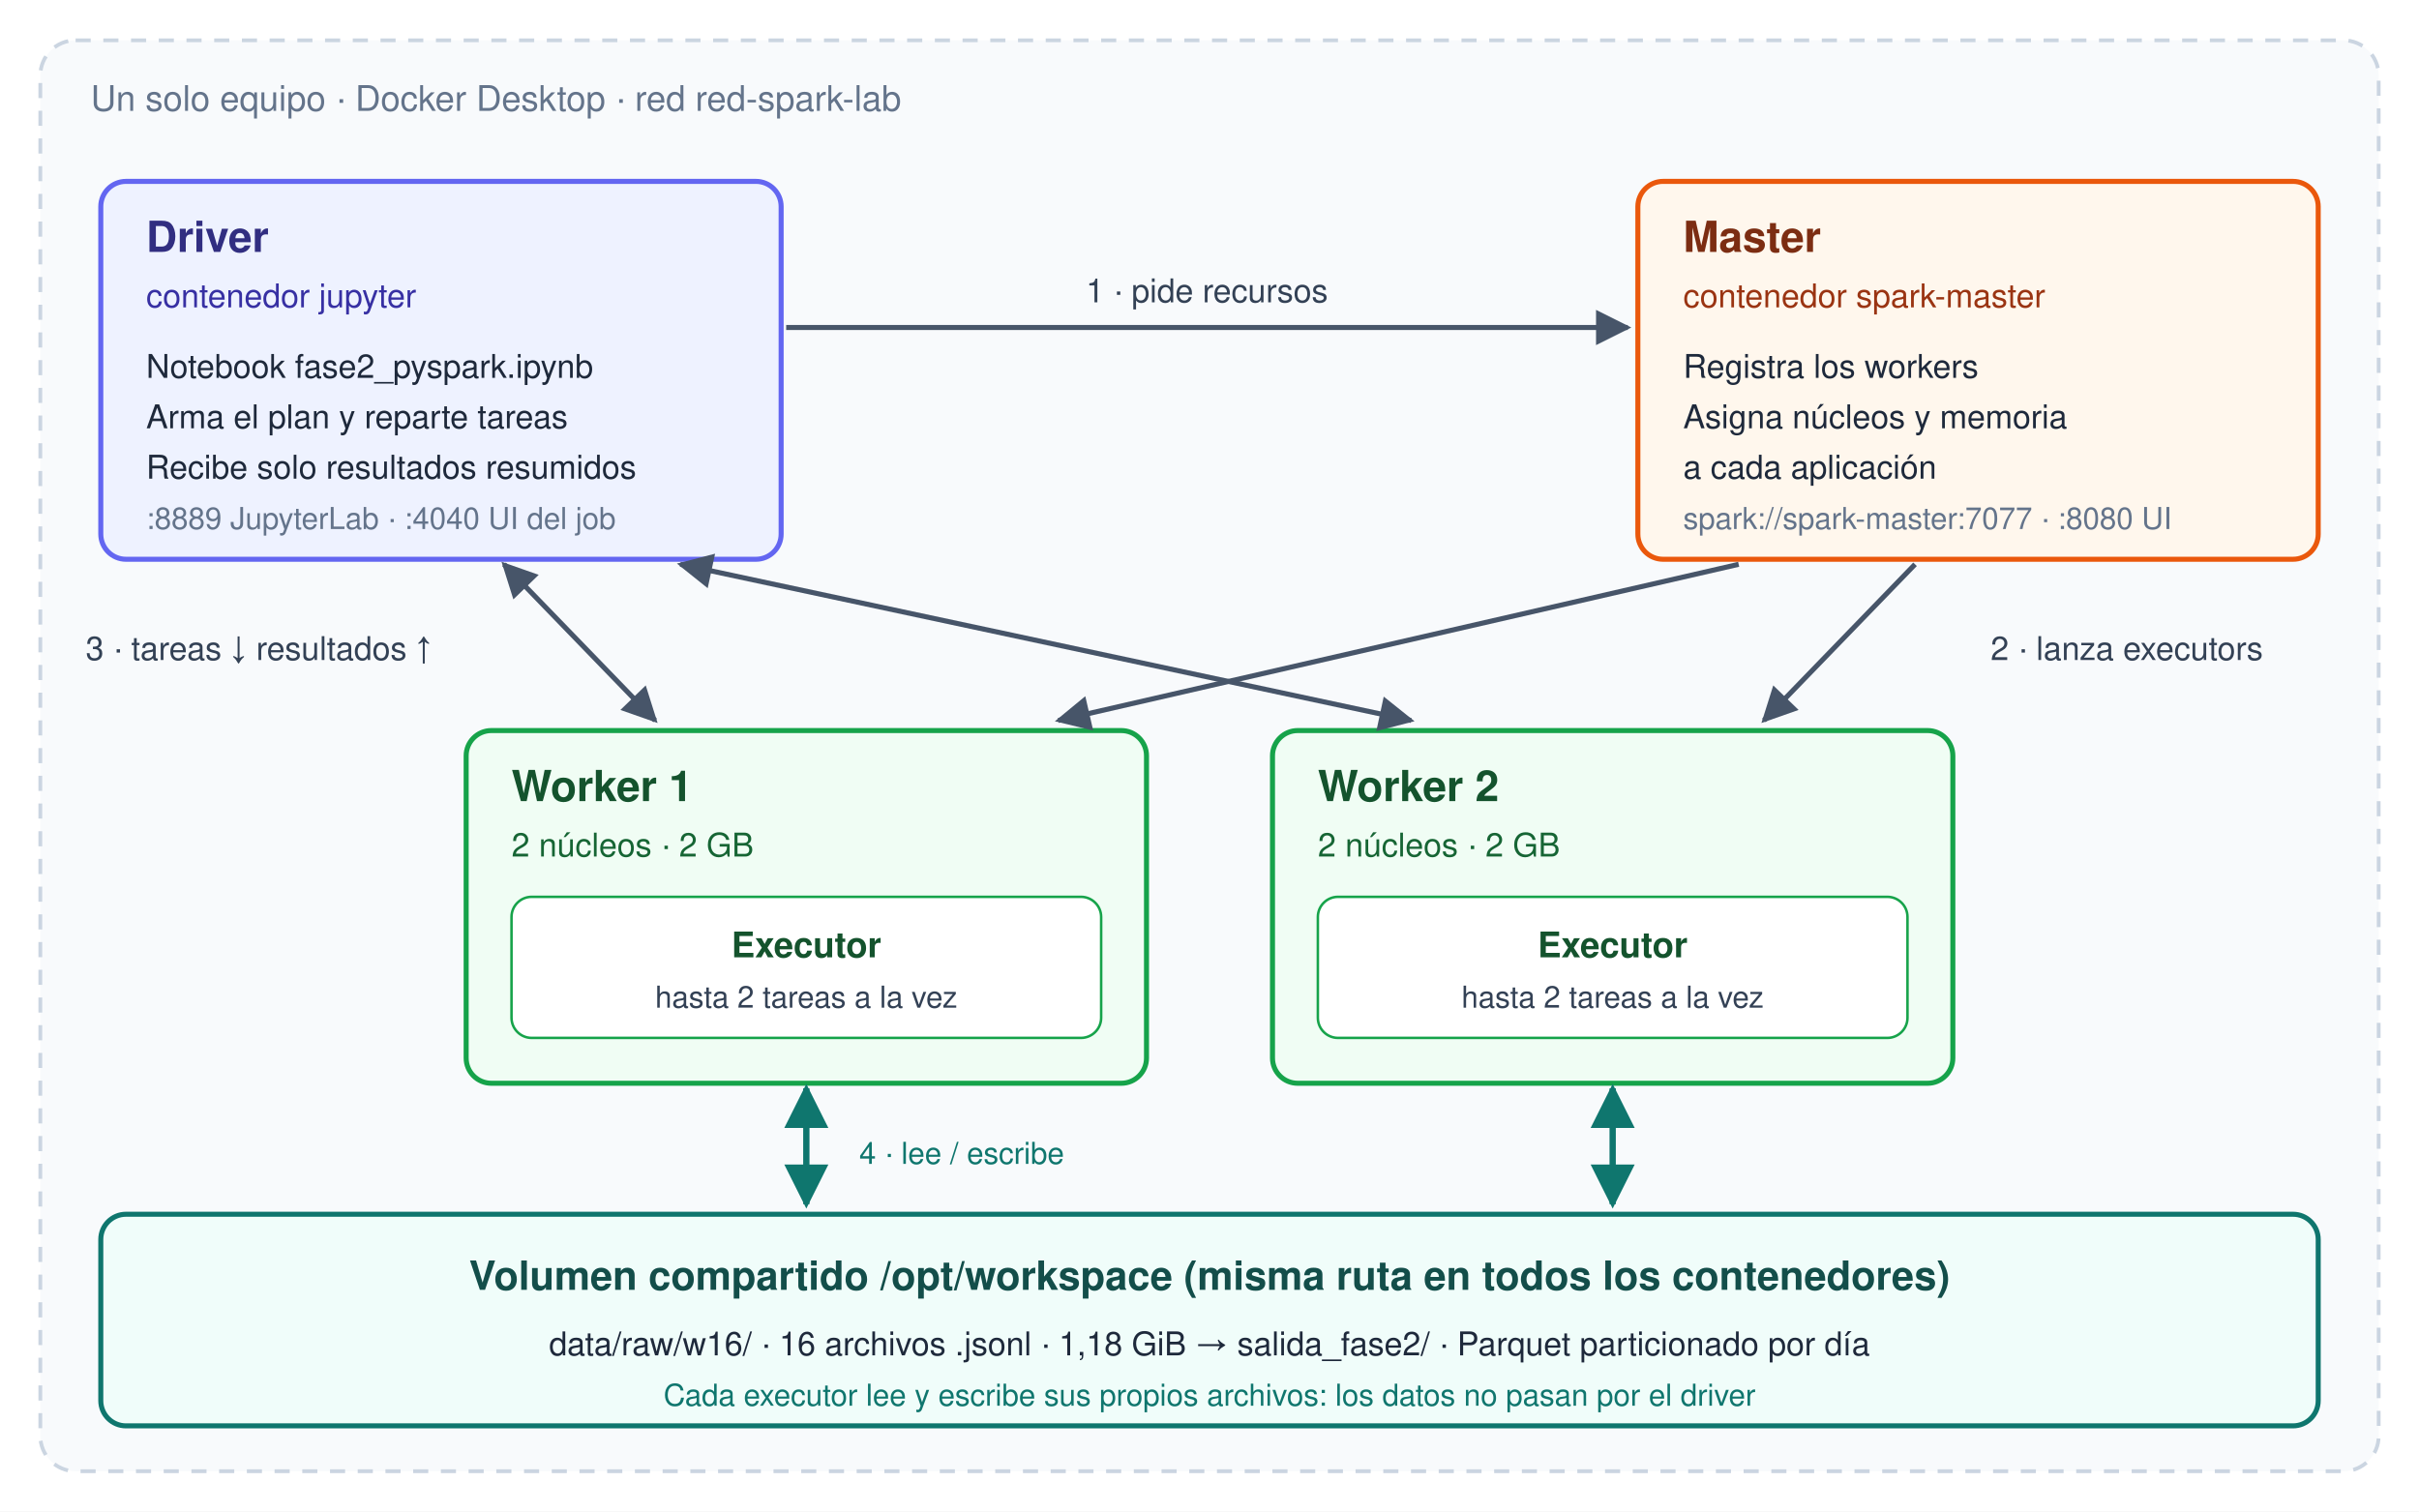
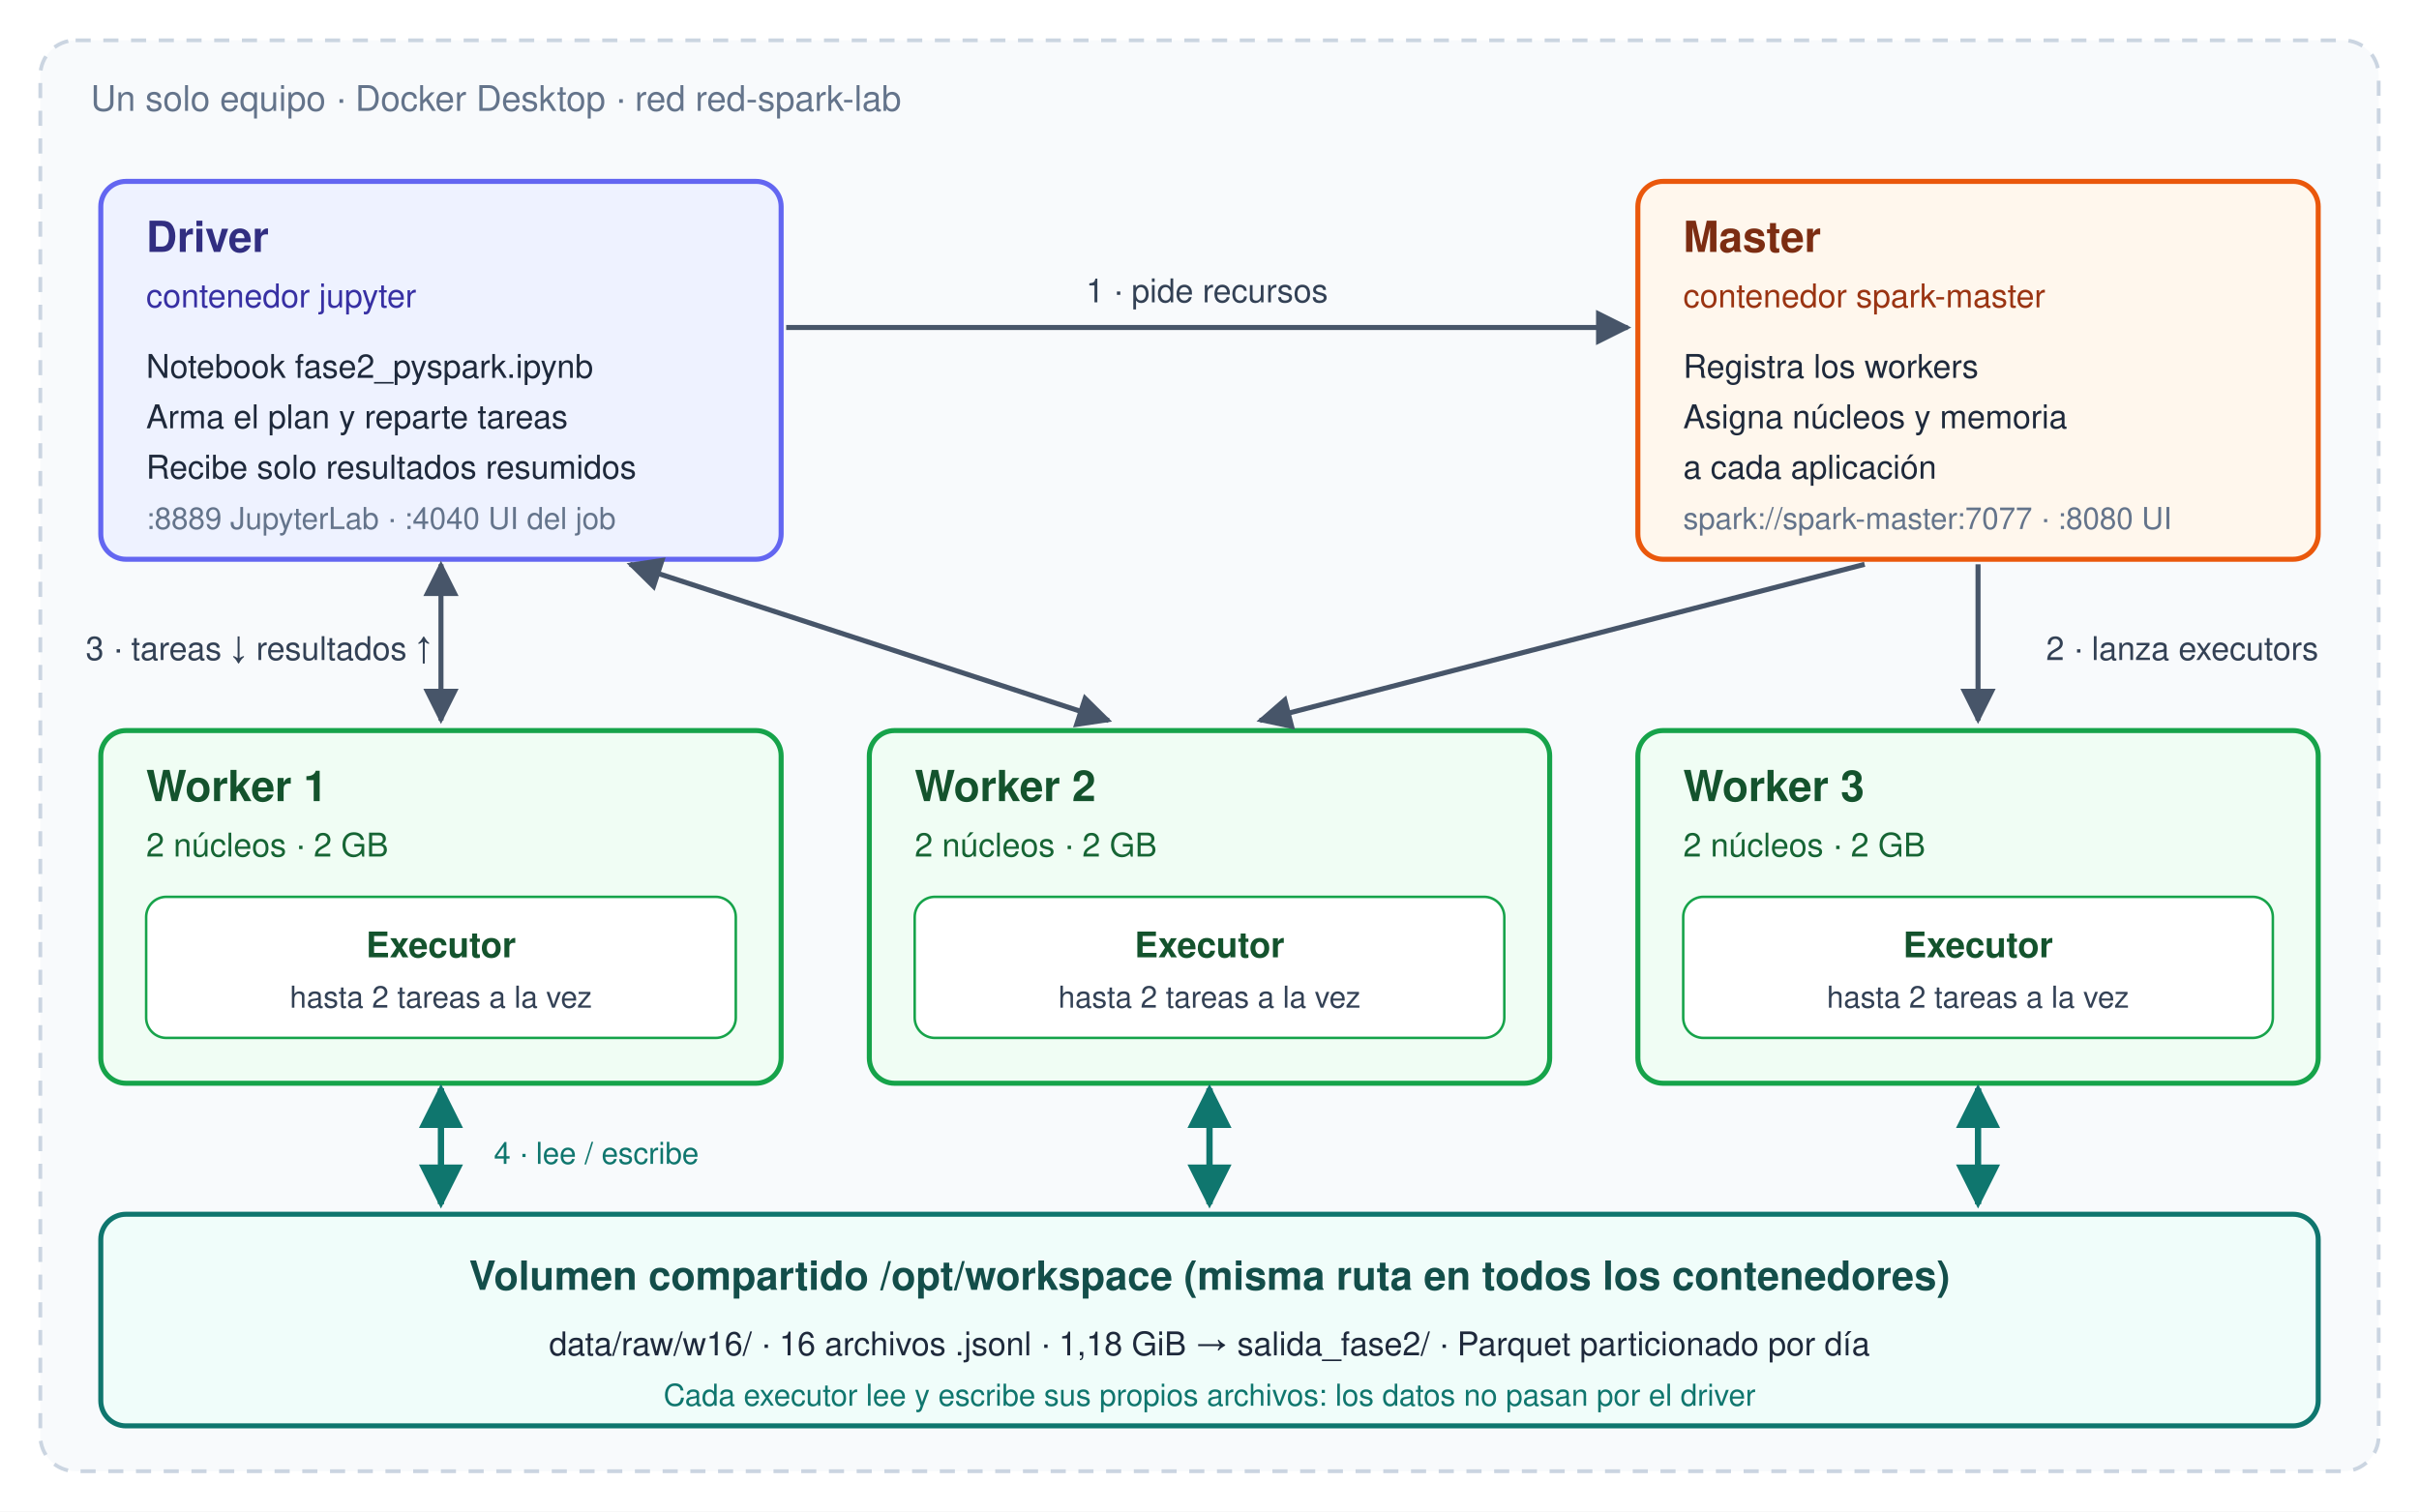
<svg xmlns="http://www.w3.org/2000/svg" viewBox="0 0 960 600" font-family="Segoe UI, Helvetica, Arial, sans-serif">
  <defs>
    <marker id="flecha" viewBox="0 0 10 10" refX="9" refY="5" markerWidth="7" markerHeight="7" orient="auto-start-reverse">
      <path d="M0,0 L10,5 L0,10 z" fill="#475569" />
    </marker>
    <marker id="flecha-datos" viewBox="0 0 10 10" refX="9" refY="5" markerWidth="7" markerHeight="7" orient="auto-start-reverse">
      <path d="M0,0 L10,5 L0,10 z" fill="#0f766e" />
    </marker>
  </defs>
  <rect width="960" height="600" fill="#ffffff" />
  <rect x="16" y="16" width="928" height="568" rx="14" fill="#f8fafc" stroke="#cbd5e1" stroke-width="1.5" stroke-dasharray="6 5" />
  <text x="36" y="44" font-size="14" fill="#64748b">Un solo equipo · Docker Desktop · red red-spark-lab</text>
  <rect x="40" y="72" width="270" height="150" rx="10" fill="#eef2ff" stroke="#6366f1" stroke-width="2" />
  <text x="58" y="100" font-size="17" font-weight="700" fill="#312e81">Driver</text>
  <text x="58" y="122" font-size="13" fill="#3730a3">contenedor jupyter</text>
  <text x="58" y="150" font-size="13" fill="#1e293b">Notebook fase2_pyspark.ipynb</text>
  <text x="58" y="170" font-size="13" fill="#1e293b">Arma el plan y reparte tareas</text>
  <text x="58" y="190" font-size="13" fill="#1e293b">Recibe solo resultados resumidos</text>
  <text x="58" y="210" font-size="12" fill="#64748b">:8889 JupyterLab · :4040 UI del job</text>
  <rect x="650" y="72" width="270" height="150" rx="10" fill="#fff7ed" stroke="#ea580c" stroke-width="2" />
  <text x="668" y="100" font-size="17" font-weight="700" fill="#7c2d12">Master</text>
  <text x="668" y="122" font-size="13" fill="#9a3412">contenedor spark-master</text>
  <text x="668" y="150" font-size="13" fill="#1e293b">Registra los workers</text>
  <text x="668" y="170" font-size="13" fill="#1e293b">Asigna núcleos y memoria</text>
  <text x="668" y="190" font-size="13" fill="#1e293b">a cada aplicación</text>
  <text x="668" y="210" font-size="12" fill="#64748b">spark://spark-master:7077 · :8080 UI</text>
  <line x1="312" y1="130" x2="646" y2="130" stroke="#475569" stroke-width="2" marker-end="url(#flecha)" />
  <text x="479" y="120" font-size="13" fill="#334155" text-anchor="middle">1 · pide recursos</text>
  <g>
-     <rect x="185" y="290" width="270" height="140" rx="10" fill="#f0fdf4" stroke="#16a34a" stroke-width="2" />
-     <text x="203" y="318" font-size="17" font-weight="700" fill="#14532d">Worker 1</text>
-     <text x="203" y="340" font-size="13" fill="#166534">2 núcleos · 2 GB</text>
-     <rect x="203" y="356" width="234" height="56" rx="8" fill="#ffffff" stroke="#16a34a" />
-     <text x="320" y="380" font-size="14" font-weight="600" fill="#14532d" text-anchor="middle">Executor</text>
-     <text x="320" y="400" font-size="12" fill="#334155" text-anchor="middle">hasta 2 tareas a la vez</text>
+     <rect x="40" y="290" width="270" height="140" rx="10" fill="#f0fdf4" stroke="#16a34a" stroke-width="2" />
+     <text x="58" y="318" font-size="17" font-weight="700" fill="#14532d">Worker 1</text>
+     <text x="58" y="340" font-size="13" fill="#166534">2 núcleos · 2 GB</text>
+     <rect x="58" y="356" width="234" height="56" rx="8" fill="#ffffff" stroke="#16a34a" />
+     <text x="175" y="380" font-size="14" font-weight="600" fill="#14532d" text-anchor="middle">Executor</text>
+     <text x="175" y="400" font-size="12" fill="#334155" text-anchor="middle">hasta 2 tareas a la vez</text>
  </g>
  <g>
-     <rect x="505" y="290" width="270" height="140" rx="10" fill="#f0fdf4" stroke="#16a34a" stroke-width="2" />
-     <text x="523" y="318" font-size="17" font-weight="700" fill="#14532d">Worker 2</text>
-     <text x="523" y="340" font-size="13" fill="#166534">2 núcleos · 2 GB</text>
-     <rect x="523" y="356" width="234" height="56" rx="8" fill="#ffffff" stroke="#16a34a" />
-     <text x="640" y="380" font-size="14" font-weight="600" fill="#14532d" text-anchor="middle">Executor</text>
-     <text x="640" y="400" font-size="12" fill="#334155" text-anchor="middle">hasta 2 tareas a la vez</text>
+     <rect x="345" y="290" width="270" height="140" rx="10" fill="#f0fdf4" stroke="#16a34a" stroke-width="2" />
+     <text x="363" y="318" font-size="17" font-weight="700" fill="#14532d">Worker 2</text>
+     <text x="363" y="340" font-size="13" fill="#166534">2 núcleos · 2 GB</text>
+     <rect x="363" y="356" width="234" height="56" rx="8" fill="#ffffff" stroke="#16a34a" />
+     <text x="480" y="380" font-size="14" font-weight="600" fill="#14532d" text-anchor="middle">Executor</text>
+     <text x="480" y="400" font-size="12" fill="#334155" text-anchor="middle">hasta 2 tareas a la vez</text>
  </g>
-   <line x1="760" y1="224" x2="700" y2="286" stroke="#475569" stroke-width="2" marker-end="url(#flecha)" />
-   <line x1="690" y1="224" x2="420" y2="286" stroke="#475569" stroke-width="2" marker-end="url(#flecha)" />
-   <text x="790" y="262" font-size="13" fill="#334155">2 · lanza executors</text>
-   <line x1="200" y1="224" x2="260" y2="286" stroke="#475569" stroke-width="2" marker-start="url(#flecha)" marker-end="url(#flecha)" />
-   <line x1="270" y1="224" x2="560" y2="286" stroke="#475569" stroke-width="2" marker-start="url(#flecha)" marker-end="url(#flecha)" />
+   <g>
+     <rect x="650" y="290" width="270" height="140" rx="10" fill="#f0fdf4" stroke="#16a34a" stroke-width="2" />
+     <text x="668" y="318" font-size="17" font-weight="700" fill="#14532d">Worker 3</text>
+     <text x="668" y="340" font-size="13" fill="#166534">2 núcleos · 2 GB</text>
+     <rect x="668" y="356" width="234" height="56" rx="8" fill="#ffffff" stroke="#16a34a" />
+     <text x="785" y="380" font-size="14" font-weight="600" fill="#14532d" text-anchor="middle">Executor</text>
+     <text x="785" y="400" font-size="12" fill="#334155" text-anchor="middle">hasta 2 tareas a la vez</text>
+   </g>
+   <line x1="785" y1="224" x2="785" y2="286" stroke="#475569" stroke-width="2" marker-end="url(#flecha)" />
+   <line x1="740" y1="224" x2="500" y2="286" stroke="#475569" stroke-width="2" marker-end="url(#flecha)" />
+   <text x="812" y="262" font-size="13" fill="#334155">2 · lanza executors</text>
+   <line x1="175" y1="224" x2="175" y2="286" stroke="#475569" stroke-width="2" marker-start="url(#flecha)" marker-end="url(#flecha)" />
+   <line x1="250" y1="224" x2="440" y2="286" stroke="#475569" stroke-width="2" marker-start="url(#flecha)" marker-end="url(#flecha)" />
  <text x="34" y="262" font-size="13" fill="#334155">3 · tareas ↓ resultados ↑</text>
  <rect x="40" y="482" width="880" height="84" rx="10" fill="#f0fdfa" stroke="#0f766e" stroke-width="2" />
  <text x="480" y="512" font-size="16" font-weight="700" fill="#134e4a" text-anchor="middle">Volumen compartido /opt/workspace (misma ruta en todos los contenedores)</text>
  <text x="480" y="538" font-size="13" fill="#1e293b" text-anchor="middle">data/raw/w16/ · 16 archivos .jsonl · 1,18 GiB   →   salida_fase2/ · Parquet particionado por día</text>
  <text x="480" y="558" font-size="12" fill="#0f766e" text-anchor="middle">Cada executor lee y escribe sus propios archivos: los datos no pasan por el driver</text>
-   <line x1="320" y1="432" x2="320" y2="478" stroke="#0f766e" stroke-width="2.5" marker-start="url(#flecha-datos)" marker-end="url(#flecha-datos)" />
-   <line x1="640" y1="432" x2="640" y2="478" stroke="#0f766e" stroke-width="2.5" marker-start="url(#flecha-datos)" marker-end="url(#flecha-datos)" />
-   <text x="341" y="462" font-size="12" fill="#0f766e">4 · lee / escribe</text>
+   <line x1="175" y1="432" x2="175" y2="478" stroke="#0f766e" stroke-width="2.5" marker-start="url(#flecha-datos)" marker-end="url(#flecha-datos)" />
+   <line x1="480" y1="432" x2="480" y2="478" stroke="#0f766e" stroke-width="2.5" marker-start="url(#flecha-datos)" marker-end="url(#flecha-datos)" />
+   <line x1="785" y1="432" x2="785" y2="478" stroke="#0f766e" stroke-width="2.5" marker-start="url(#flecha-datos)" marker-end="url(#flecha-datos)" />
+   <text x="196" y="462" font-size="12" fill="#0f766e">4 · lee / escribe</text>
</svg>
